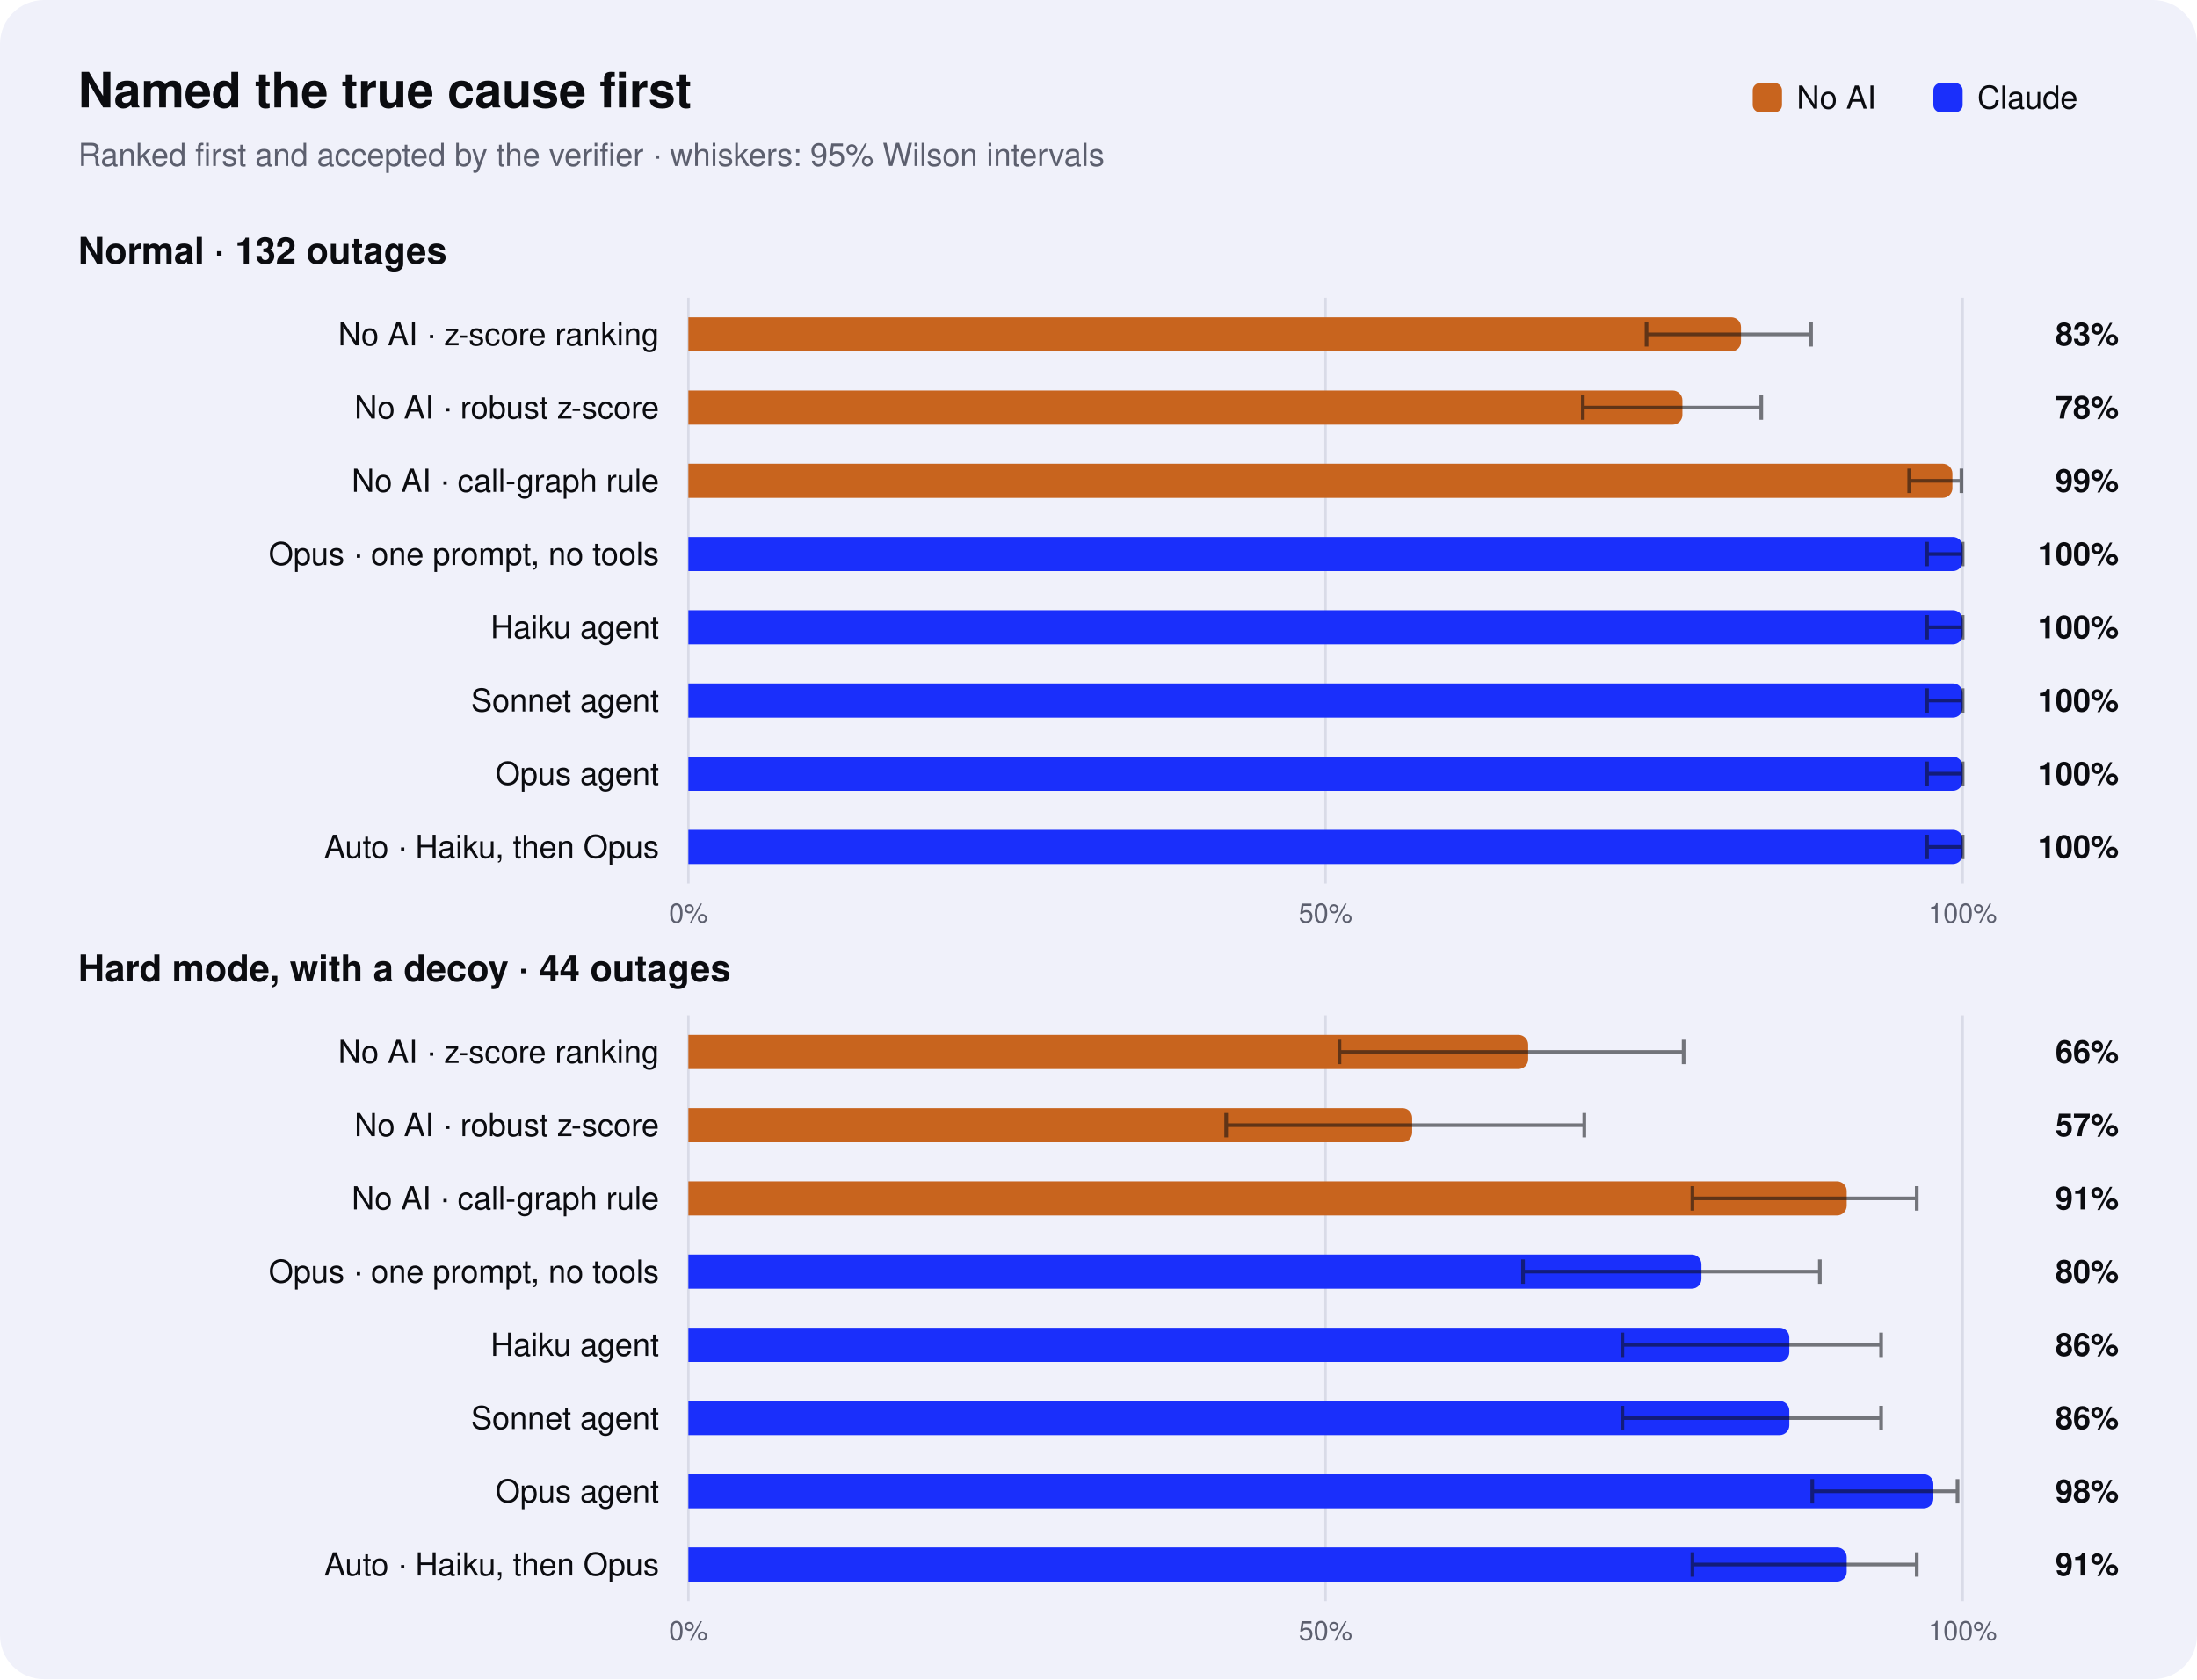
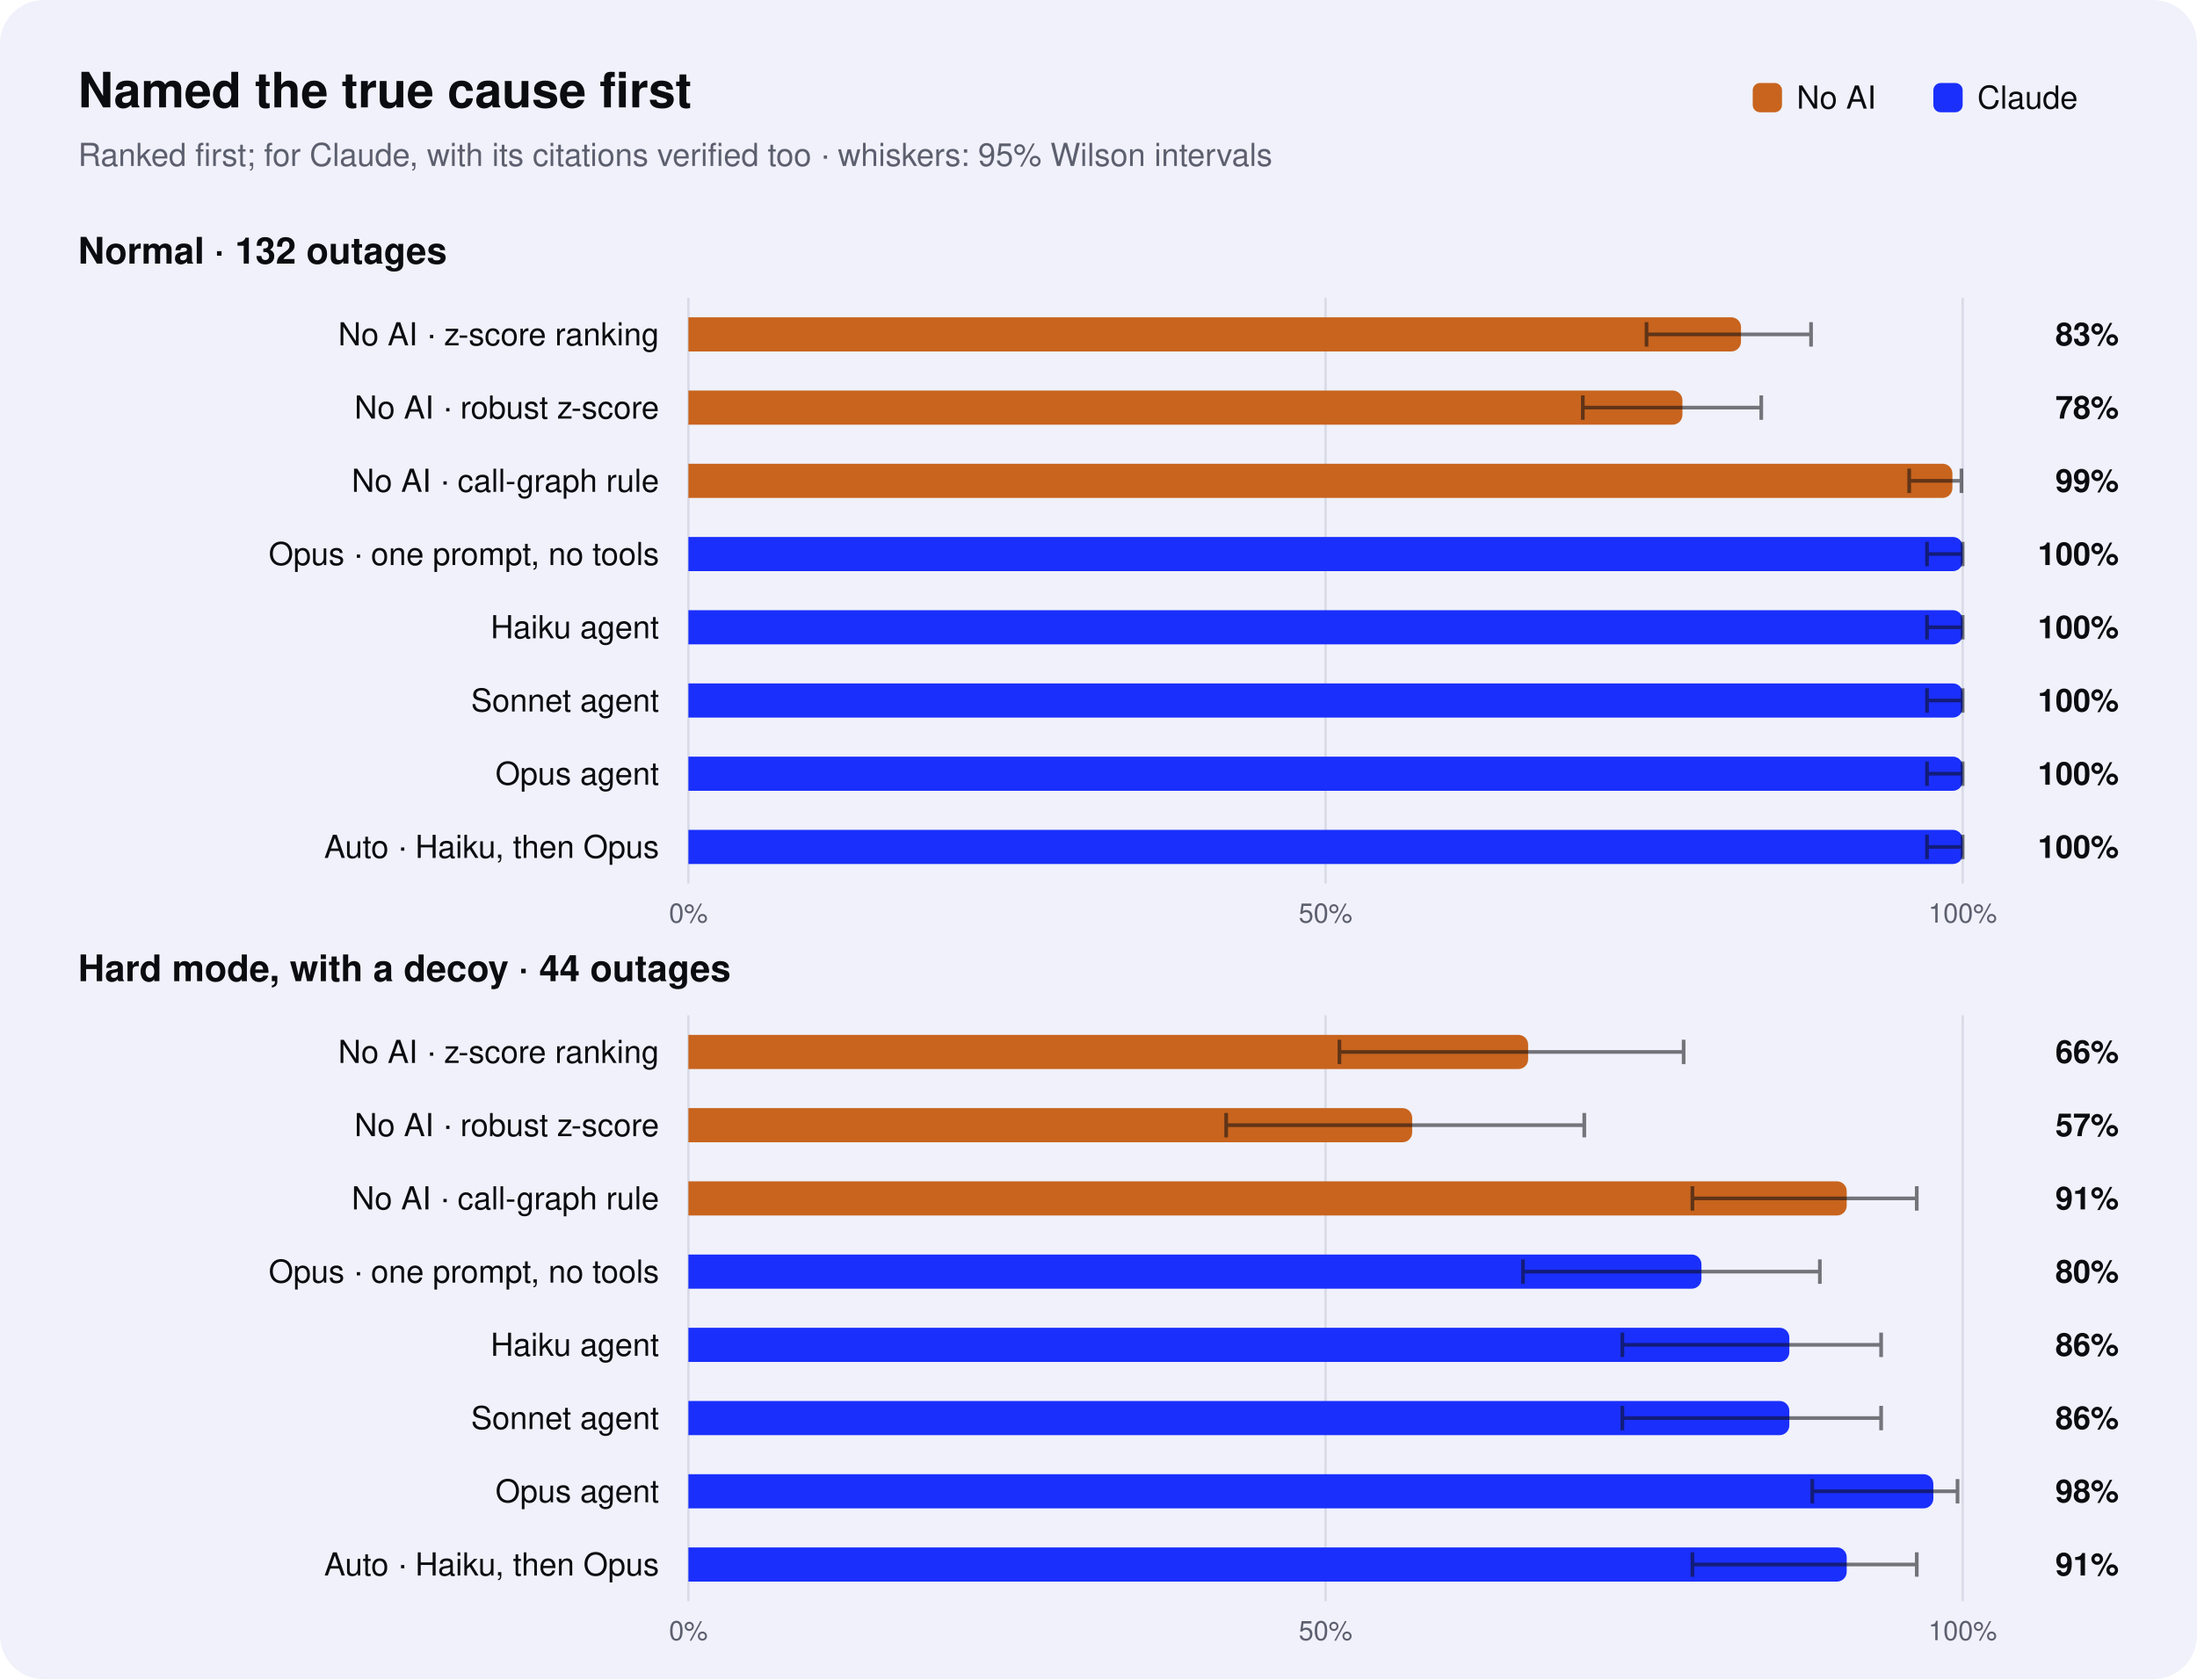
<svg xmlns="http://www.w3.org/2000/svg" width="900" height="688" viewBox="0 0 900 688" font-family="Geist, -apple-system, 'Segoe UI', Helvetica, Arial, sans-serif" role="img" aria-labelledby="t d">
  <rect width="900" height="688" rx="18" fill="#f0f1fa" />
  <text x="32" y="44" font-size="20" font-weight="600" fill="#0b0c10">Named the true cause first</text>
-   <text x="32" y="68" font-size="13" fill="#5c5f6e">Ranked first and accepted by the verifier · whiskers: 95% Wilson intervals</text>
+   <text x="32" y="68" font-size="13" fill="#5c5f6e">Ranked first; for Claude, with its citations verified too · whiskers: 95% Wilson intervals</text>
  <rect x="718" y="34" width="12" height="12" rx="3" fill="#c8641e" />
  <text x="736" y="44.5" font-size="13" fill="#0b0c10">No AI</text>
  <rect x="792" y="34" width="12" height="12" rx="3" fill="#1a2ffb" />
  <text x="810" y="44.5" font-size="13" fill="#0b0c10">Claude</text>
  <text x="32" y="108" font-size="15" font-weight="600" fill="#0b0c10">Normal · 132 outages</text>
  <line x1="282.0" x2="282.0" y1="122" y2="362" stroke="#d9dbe7" stroke-width="1" />
  <line x1="543.0" x2="543.0" y1="122" y2="362" stroke="#d9dbe7" stroke-width="1" />
  <line x1="804.0" x2="804.0" y1="122" y2="362" stroke="#d9dbe7" stroke-width="1" />
  <text x="270" y="141.5" font-size="13" text-anchor="end" fill="#0b0c10">No AI · z-score ranking</text>
  <path d="M282,130.0 h427.2 a4,4 0 0 1 4,4 v6 a4,4 0 0 1 -4,4 h-427.2 z" fill="#c8641e" />
  <path d="M674.5,137.0 H741.9 M674.5,132.0 v10 M741.9,132.0 v10" stroke="#0b0c10" stroke-width="1.5" fill="none" opacity="0.55" />
  <text x="868" y="141.5" font-size="13" font-weight="600" text-anchor="end" fill="#0b0c10">83%</text>
  <text x="270" y="171.5" font-size="13" text-anchor="end" fill="#0b0c10">No AI · robust z-score</text>
  <path d="M282,160.0 h403.2 a4,4 0 0 1 4,4 v6 a4,4 0 0 1 -4,4 h-403.2 z" fill="#c8641e" />
  <path d="M648.4,167.0 H721.5 M648.4,162.0 v10 M721.5,162.0 v10" stroke="#0b0c10" stroke-width="1.5" fill="none" opacity="0.55" />
  <text x="868" y="171.5" font-size="13" font-weight="600" text-anchor="end" fill="#0b0c10">78%</text>
  <text x="270" y="201.5" font-size="13" text-anchor="end" fill="#0b0c10">No AI · call-graph rule</text>
  <path d="M282,190.0 h513.8 a4,4 0 0 1 4,4 v6 a4,4 0 0 1 -4,4 h-513.8 z" fill="#c8641e" />
  <path d="M782.1,197.0 H803.5 M782.1,192.0 v10 M803.5,192.0 v10" stroke="#0b0c10" stroke-width="1.5" fill="none" opacity="0.55" />
  <text x="868" y="201.5" font-size="13" font-weight="600" text-anchor="end" fill="#0b0c10">99%</text>
  <text x="270" y="231.5" font-size="13" text-anchor="end" fill="#0b0c10">Opus · one prompt, no tools</text>
  <path d="M282,220.0 h518.0 a4,4 0 0 1 4,4 v6 a4,4 0 0 1 -4,4 h-518.0 z" fill="#1a2ffb" />
  <path d="M789.4,227.0 H804.0 M789.4,222.0 v10 M804.0,222.0 v10" stroke="#0b0c10" stroke-width="1.5" fill="none" opacity="0.55" />
  <text x="868" y="231.5" font-size="13" font-weight="600" text-anchor="end" fill="#0b0c10">100%</text>
  <text x="270" y="261.5" font-size="13" text-anchor="end" fill="#0b0c10">Haiku agent</text>
  <path d="M282,250.0 h518.0 a4,4 0 0 1 4,4 v6 a4,4 0 0 1 -4,4 h-518.0 z" fill="#1a2ffb" />
  <path d="M789.4,257.0 H804.0 M789.4,252.0 v10 M804.0,252.0 v10" stroke="#0b0c10" stroke-width="1.5" fill="none" opacity="0.55" />
  <text x="868" y="261.5" font-size="13" font-weight="600" text-anchor="end" fill="#0b0c10">100%</text>
  <text x="270" y="291.5" font-size="13" text-anchor="end" fill="#0b0c10">Sonnet agent</text>
  <path d="M282,280.0 h518.0 a4,4 0 0 1 4,4 v6 a4,4 0 0 1 -4,4 h-518.0 z" fill="#1a2ffb" />
  <path d="M789.4,287.0 H804.0 M789.4,282.0 v10 M804.0,282.0 v10" stroke="#0b0c10" stroke-width="1.5" fill="none" opacity="0.55" />
  <text x="868" y="291.5" font-size="13" font-weight="600" text-anchor="end" fill="#0b0c10">100%</text>
  <text x="270" y="321.5" font-size="13" text-anchor="end" fill="#0b0c10">Opus agent</text>
  <path d="M282,310.0 h518.0 a4,4 0 0 1 4,4 v6 a4,4 0 0 1 -4,4 h-518.0 z" fill="#1a2ffb" />
  <path d="M789.4,317.0 H804.0 M789.4,312.0 v10 M804.0,312.0 v10" stroke="#0b0c10" stroke-width="1.5" fill="none" opacity="0.55" />
  <text x="868" y="321.5" font-size="13" font-weight="600" text-anchor="end" fill="#0b0c10">100%</text>
  <text x="270" y="351.5" font-size="13" text-anchor="end" fill="#0b0c10">Auto · Haiku, then Opus</text>
  <path d="M282,340.0 h518.0 a4,4 0 0 1 4,4 v6 a4,4 0 0 1 -4,4 h-518.0 z" fill="#1a2ffb" />
  <path d="M789.4,347.0 H804.0 M789.4,342.0 v10 M804.0,342.0 v10" stroke="#0b0c10" stroke-width="1.5" fill="none" opacity="0.55" />
  <text x="868" y="351.5" font-size="13" font-weight="600" text-anchor="end" fill="#0b0c10">100%</text>
  <text x="282.0" y="378" font-size="11" text-anchor="middle" fill="#5c5f6e">0%</text>
  <text x="543.0" y="378" font-size="11" text-anchor="middle" fill="#5c5f6e">50%</text>
  <text x="804.0" y="378" font-size="11" text-anchor="middle" fill="#5c5f6e">100%</text>
  <text x="32" y="402" font-size="15" font-weight="600" fill="#0b0c10">Hard mode, with a decoy · 44 outages</text>
  <line x1="282.0" x2="282.0" y1="416" y2="656" stroke="#d9dbe7" stroke-width="1" />
  <line x1="543.0" x2="543.0" y1="416" y2="656" stroke="#d9dbe7" stroke-width="1" />
  <line x1="804.0" x2="804.0" y1="416" y2="656" stroke="#d9dbe7" stroke-width="1" />
  <text x="270" y="435.5" font-size="13" text-anchor="end" fill="#0b0c10">No AI · z-score ranking</text>
  <path d="M282,424.0 h340.0 a4,4 0 0 1 4,4 v6 a4,4 0 0 1 -4,4 h-340.0 z" fill="#c8641e" />
  <path d="M548.7,431.0 H689.7 M548.7,426.0 v10 M689.7,426.0 v10" stroke="#0b0c10" stroke-width="1.5" fill="none" opacity="0.55" />
  <text x="868" y="435.5" font-size="13" font-weight="600" text-anchor="end" fill="#0b0c10">66%</text>
  <text x="270" y="465.5" font-size="13" text-anchor="end" fill="#0b0c10">No AI · robust z-score</text>
  <path d="M282,454.0 h292.5 a4,4 0 0 1 4,4 v6 a4,4 0 0 1 -4,4 h-292.5 z" fill="#c8641e" />
  <path d="M502.3,461.0 H649.0 M502.3,456.0 v10 M649.0,456.0 v10" stroke="#0b0c10" stroke-width="1.5" fill="none" opacity="0.55" />
  <text x="868" y="465.5" font-size="13" font-weight="600" text-anchor="end" fill="#0b0c10">57%</text>
  <text x="270" y="495.5" font-size="13" text-anchor="end" fill="#0b0c10">No AI · call-graph rule</text>
  <path d="M282,484.0 h470.5 a4,4 0 0 1 4,4 v6 a4,4 0 0 1 -4,4 h-470.5 z" fill="#c8641e" />
  <path d="M693.3,491.0 H785.2 M693.3,486.0 v10 M785.2,486.0 v10" stroke="#0b0c10" stroke-width="1.5" fill="none" opacity="0.55" />
  <text x="868" y="495.5" font-size="13" font-weight="600" text-anchor="end" fill="#0b0c10">91%</text>
  <text x="270" y="525.5" font-size="13" text-anchor="end" fill="#0b0c10">Opus · one prompt, no tools</text>
  <path d="M282,514.0 h411.0 a4,4 0 0 1 4,4 v6 a4,4 0 0 1 -4,4 h-411.0 z" fill="#1a2ffb" />
  <path d="M623.9,521.0 H745.5 M623.9,516.0 v10 M745.5,516.0 v10" stroke="#0b0c10" stroke-width="1.5" fill="none" opacity="0.55" />
  <text x="868" y="525.5" font-size="13" font-weight="600" text-anchor="end" fill="#0b0c10">80%</text>
  <text x="270" y="555.5" font-size="13" text-anchor="end" fill="#0b0c10">Haiku agent</text>
  <path d="M282,544.0 h447.0 a4,4 0 0 1 4,4 v6 a4,4 0 0 1 -4,4 h-447.0 z" fill="#1a2ffb" />
  <path d="M664.6,551.0 H770.6 M664.6,546.0 v10 M770.6,546.0 v10" stroke="#0b0c10" stroke-width="1.5" fill="none" opacity="0.55" />
  <text x="868" y="555.5" font-size="13" font-weight="600" text-anchor="end" fill="#0b0c10">86%</text>
  <text x="270" y="585.5" font-size="13" text-anchor="end" fill="#0b0c10">Sonnet agent</text>
  <path d="M282,574.0 h447.0 a4,4 0 0 1 4,4 v6 a4,4 0 0 1 -4,4 h-447.0 z" fill="#1a2ffb" />
  <path d="M664.6,581.0 H770.6 M664.6,576.0 v10 M770.6,576.0 v10" stroke="#0b0c10" stroke-width="1.5" fill="none" opacity="0.55" />
  <text x="868" y="585.5" font-size="13" font-weight="600" text-anchor="end" fill="#0b0c10">86%</text>
  <text x="270" y="615.5" font-size="13" text-anchor="end" fill="#0b0c10">Opus agent</text>
  <path d="M282,604.0 h506.0 a4,4 0 0 1 4,4 v6 a4,4 0 0 1 -4,4 h-506.0 z" fill="#1a2ffb" />
  <path d="M742.4,611.0 H801.9 M742.4,606.0 v10 M801.9,606.0 v10" stroke="#0b0c10" stroke-width="1.5" fill="none" opacity="0.55" />
  <text x="868" y="615.5" font-size="13" font-weight="600" text-anchor="end" fill="#0b0c10">98%</text>
  <text x="270" y="645.5" font-size="13" text-anchor="end" fill="#0b0c10">Auto · Haiku, then Opus</text>
  <path d="M282,634.0 h470.5 a4,4 0 0 1 4,4 v6 a4,4 0 0 1 -4,4 h-470.5 z" fill="#1a2ffb" />
  <path d="M693.3,641.0 H785.2 M693.3,636.0 v10 M785.2,636.0 v10" stroke="#0b0c10" stroke-width="1.5" fill="none" opacity="0.55" />
  <text x="868" y="645.5" font-size="13" font-weight="600" text-anchor="end" fill="#0b0c10">91%</text>
  <text x="282.0" y="672" font-size="11" text-anchor="middle" fill="#5c5f6e">0%</text>
  <text x="543.0" y="672" font-size="11" text-anchor="middle" fill="#5c5f6e">50%</text>
  <text x="804.0" y="672" font-size="11" text-anchor="middle" fill="#5c5f6e">100%</text>
</svg>
